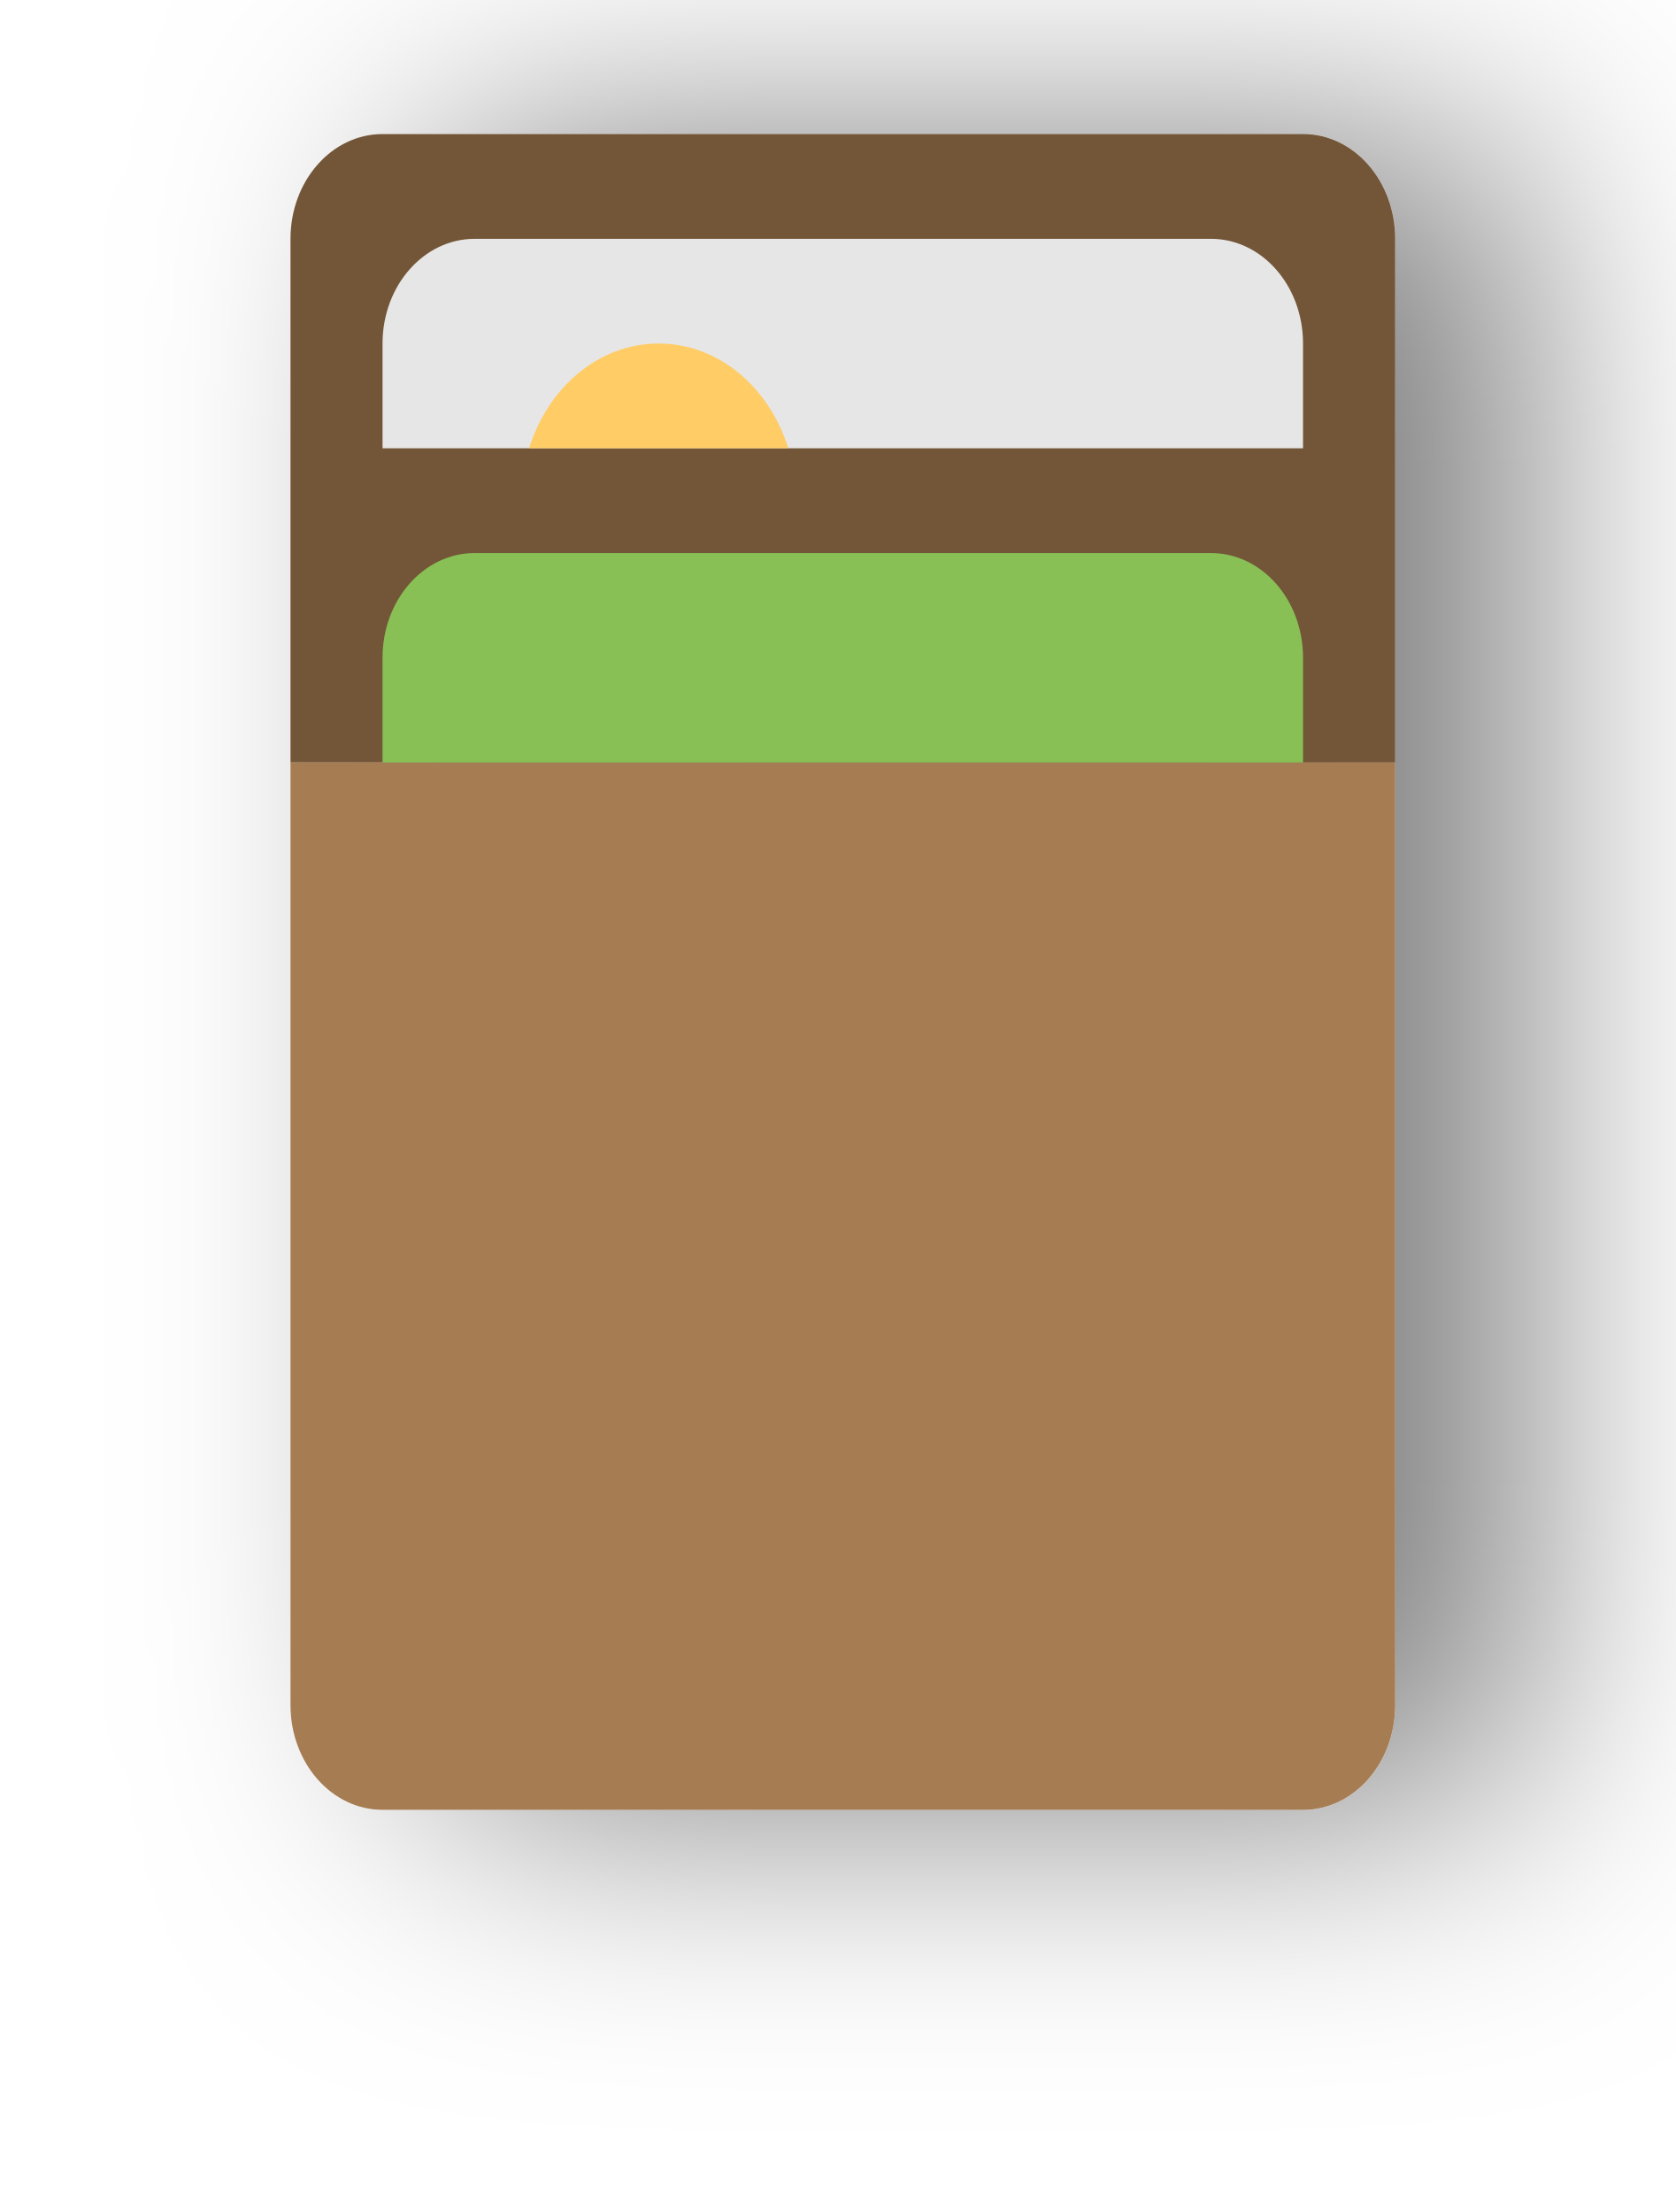
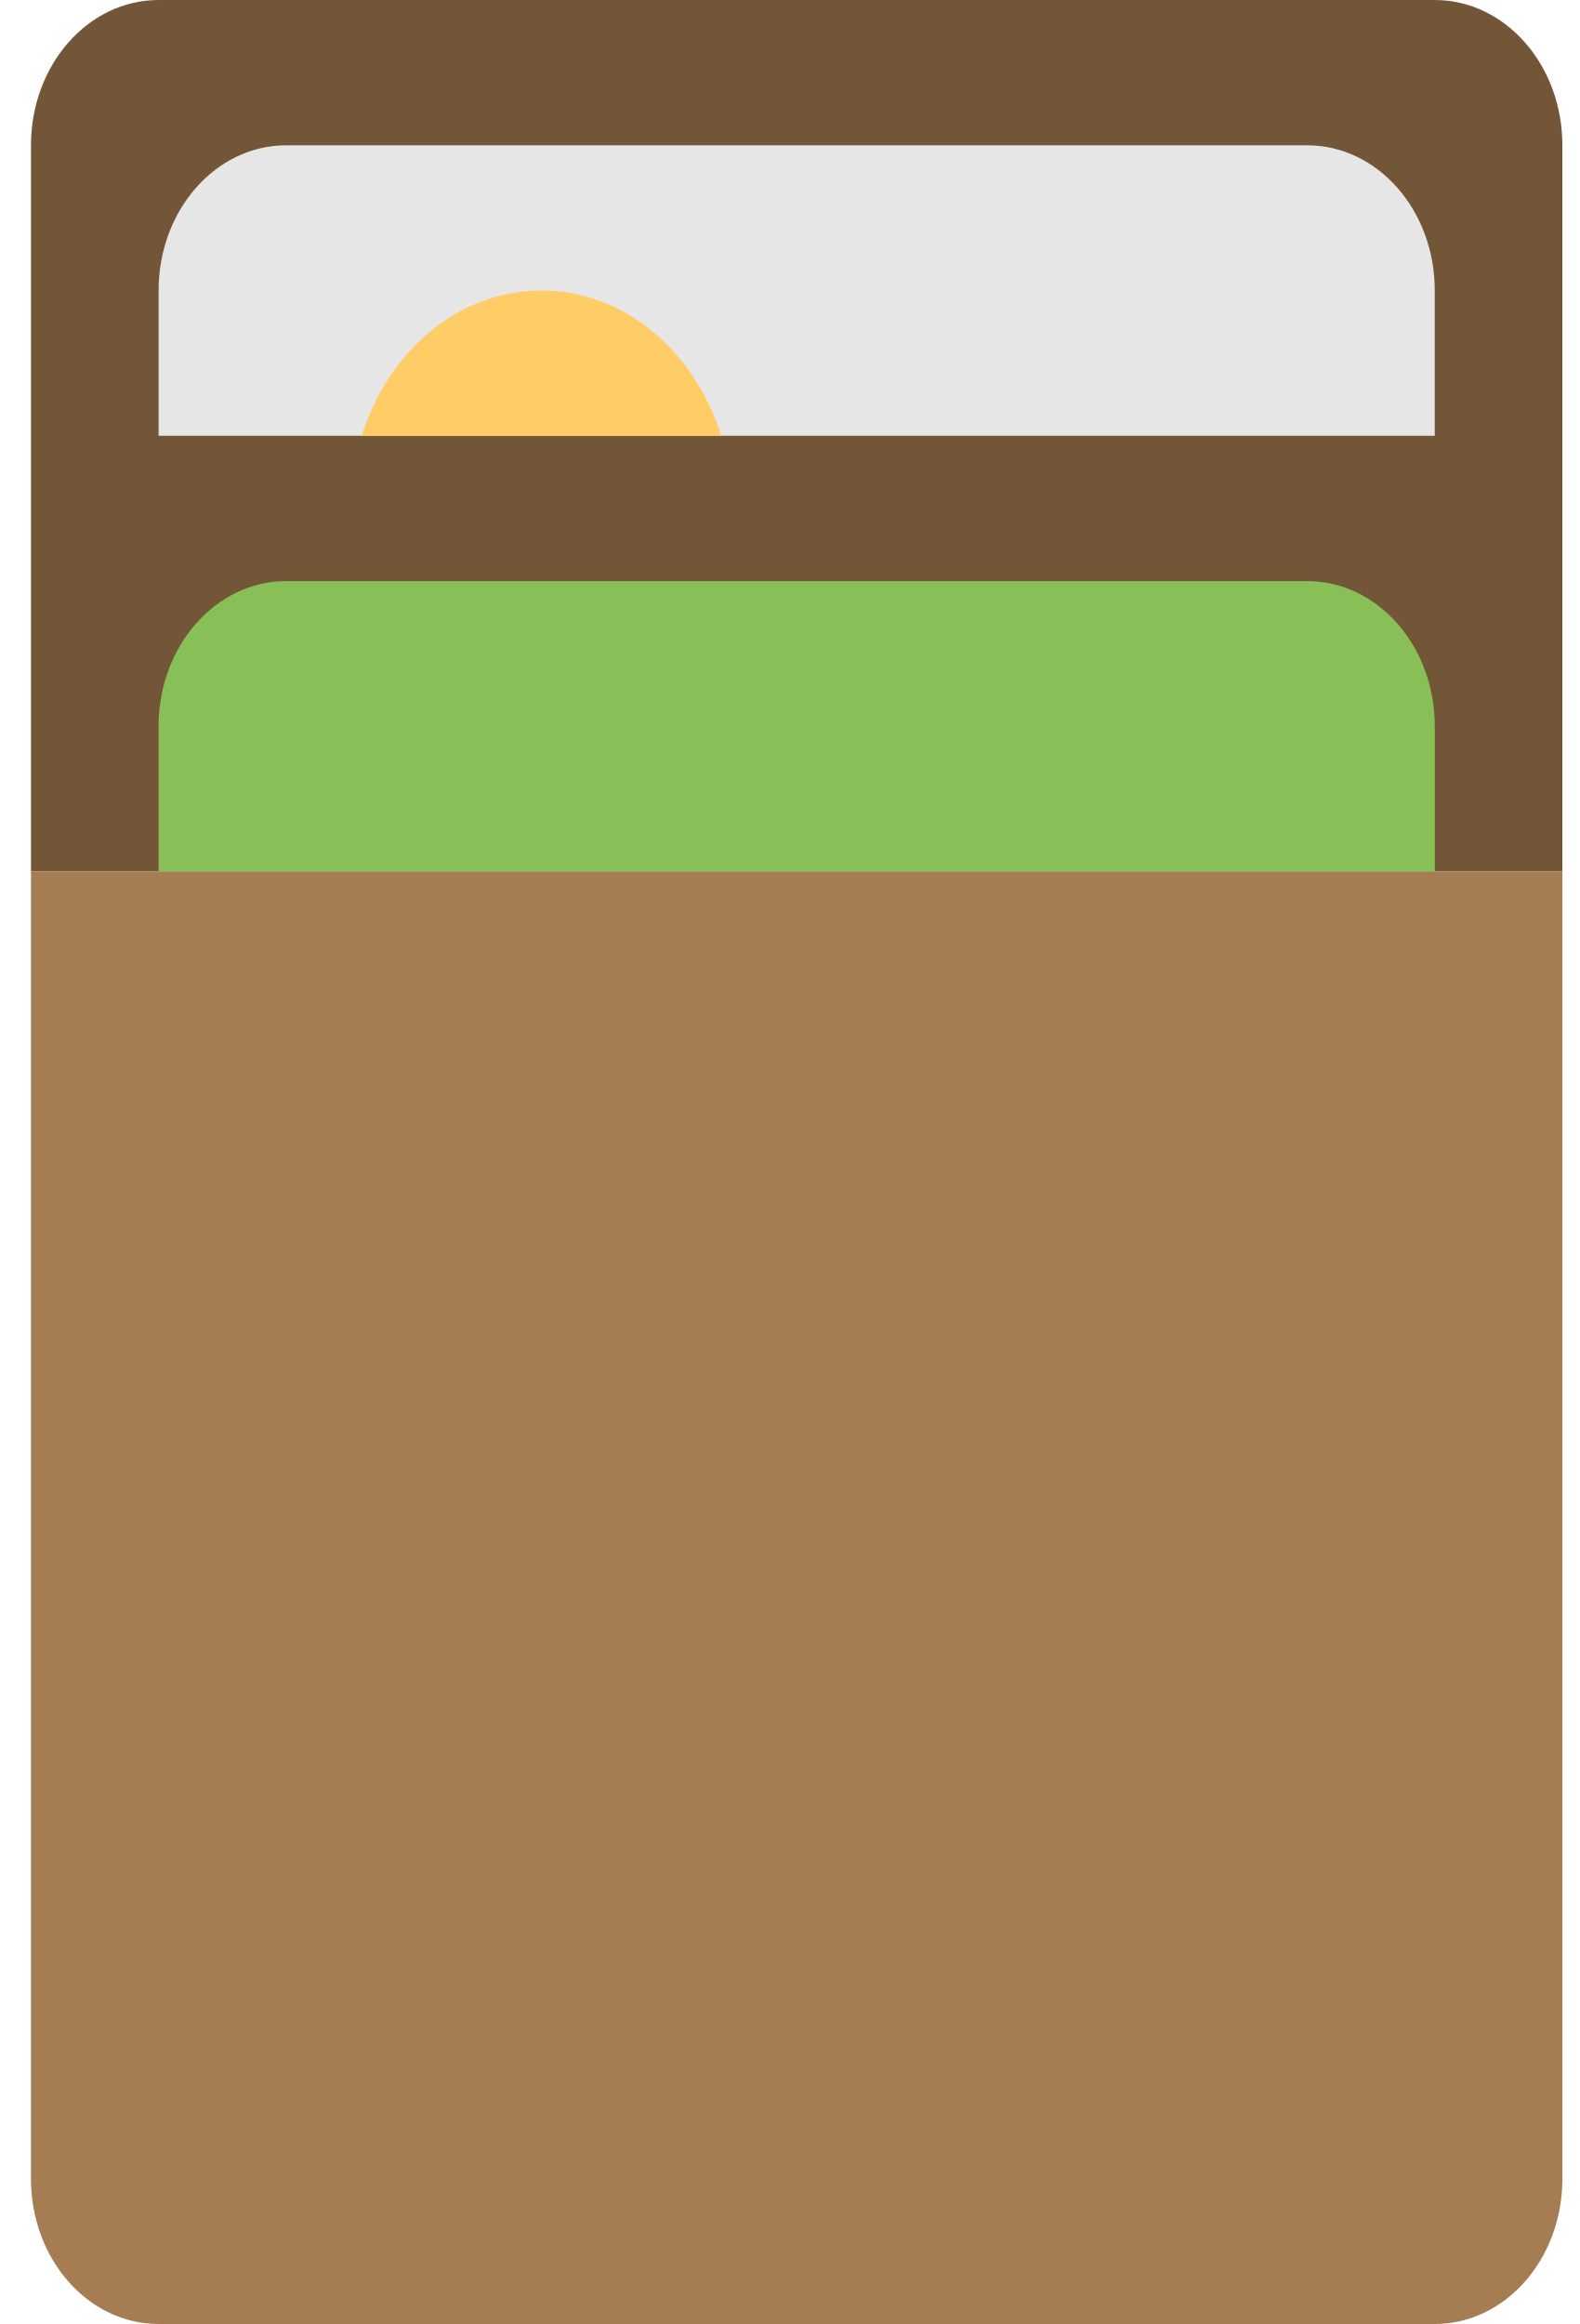
- <svg xmlns="http://www.w3.org/2000/svg" width="25px" height="33px" viewBox="0 0 25 33" version="1.1">
-   <defs>
-     <filter x="-50%" y="-50%" width="200%" height="200%" filterUnits="objectBoundingBox" id="filter-1">
-       <feOffset dx="0" dy="2" in="SourceAlpha" result="shadowOffsetOuter1" />
-       <feGaussianBlur stdDeviation="2" in="shadowOffsetOuter1" result="shadowBlurOuter1" />
-       <feColorMatrix values="0 0 0 0 0   0 0 0 0 0   0 0 0 0 0  0 0 0 0.5 0" type="matrix" in="shadowBlurOuter1" result="shadowMatrixOuter1" />
-       <feMerge>
-         <feMergeNode in="shadowMatrixOuter1" />
-         <feMergeNode in="SourceGraphic" />
-       </feMerge>
-     </filter>
-   </defs>
+ <svg xmlns="http://www.w3.org/2000/svg" width="17px" height="25px" viewBox="0 0 17 25" version="1.1">
+   <defs />
  <g id="Ventas-in-situ" stroke="none" stroke-width="1" fill="none" fill-rule="evenodd">
-     <g id="Artboard" transform="translate(-534, -172)">
-       <g id="Page-1" filter="url(#filter-1)" transform="translate(546.8333, 186.5) rotate(-90) translate(-546.8333, -186.5) translate(534.3333, 178)">
-         <path d="M23.438,1.49213975e-13 L15.625,1.49213975e-13 L15.625,16.477 L23.438,16.477 C24.3,16.477 25,15.863 25,15.104 L25,1.373 C25,0.614 24.3,1.49213975e-13 23.438,1.49213975e-13" id="Fill-1" fill="#735538" />
-         <path d="M1.562,1.49213975e-13 C0.699,1.49213975e-13 1.49213975e-13,0.614 1.49213975e-13,1.373 L1.49213975e-13,15.104 C1.49213975e-13,15.863 0.699,16.477 1.562,16.477 L15.625,16.477 L15.625,1.49213975e-13 L1.562,1.49213975e-13 Z" id="Fill-3" fill="#A67C52" />
-         <path d="M21.875,1.373 L20.312,1.373 L20.312,15.104 L21.875,15.104 C22.738,15.104 23.437,14.49 23.437,13.731 L23.437,2.746 C23.437,1.988 22.738,1.373 21.875,1.373" id="Fill-5" fill="#E6E6E6" />
-         <path d="M20.312,3.559 L20.312,7.426 C21.221,7.142 21.875,6.387 21.875,5.492 C21.875,4.597 21.221,3.842 20.312,3.559" id="Fill-7" fill="#FFCC66" />
-         <path d="M17.188,1.373 L15.625,1.373 L15.625,15.104 L17.188,15.104 C18.05,15.104 18.749,14.49 18.749,13.731 L18.749,2.746 C18.749,1.988 18.05,1.373 17.188,1.373" id="Fill-9" fill="#88C057" />
+     <g id="Artboard" transform="translate(-2509, -174)">
+       <g id="Group-Copy-8" transform="translate(2476, 174)">
+         <g id="Page-1" transform="translate(41.83333, 12.5) rotate(-90) translate(-41.83333, -12.5) translate(29.33333, 4)">
+           <path d="M23.438,1.49213975e-13 L15.625,1.49213975e-13 L15.625,16.477 L23.438,16.477 C24.3,16.477 25,15.863 25,15.104 L25,1.373 C25,0.614 24.3,1.49213975e-13 23.438,1.49213975e-13" id="Fill-1" fill="#735538" />
+           <path d="M1.562,1.49213975e-13 C0.699,1.49213975e-13 1.49213975e-13,0.614 1.49213975e-13,1.373 L1.49213975e-13,15.104 C1.49213975e-13,15.863 0.699,16.477 1.562,16.477 L15.625,16.477 L15.625,1.49213975e-13 L1.562,1.49213975e-13 Z" id="Fill-3" fill="#A67C52" />
+           <path d="M21.875,1.373 L20.312,1.373 L20.312,15.104 L21.875,15.104 C22.738,15.104 23.437,14.49 23.437,13.731 L23.437,2.746 C23.437,1.988 22.738,1.373 21.875,1.373" id="Fill-5" fill="#E6E6E6" />
+           <path d="M20.312,3.559 L20.312,7.426 C21.221,7.142 21.875,6.387 21.875,5.492 C21.875,4.597 21.221,3.842 20.312,3.559" id="Fill-7" fill="#FFCC66" />
+           <path d="M17.188,1.373 L15.625,1.373 L15.625,15.104 L17.188,15.104 C18.05,15.104 18.749,14.49 18.749,13.731 L18.749,2.746 C18.749,1.988 18.05,1.373 17.188,1.373" id="Fill-9" fill="#88C057" />
+         </g>
      </g>
    </g>
  </g>
</svg>
